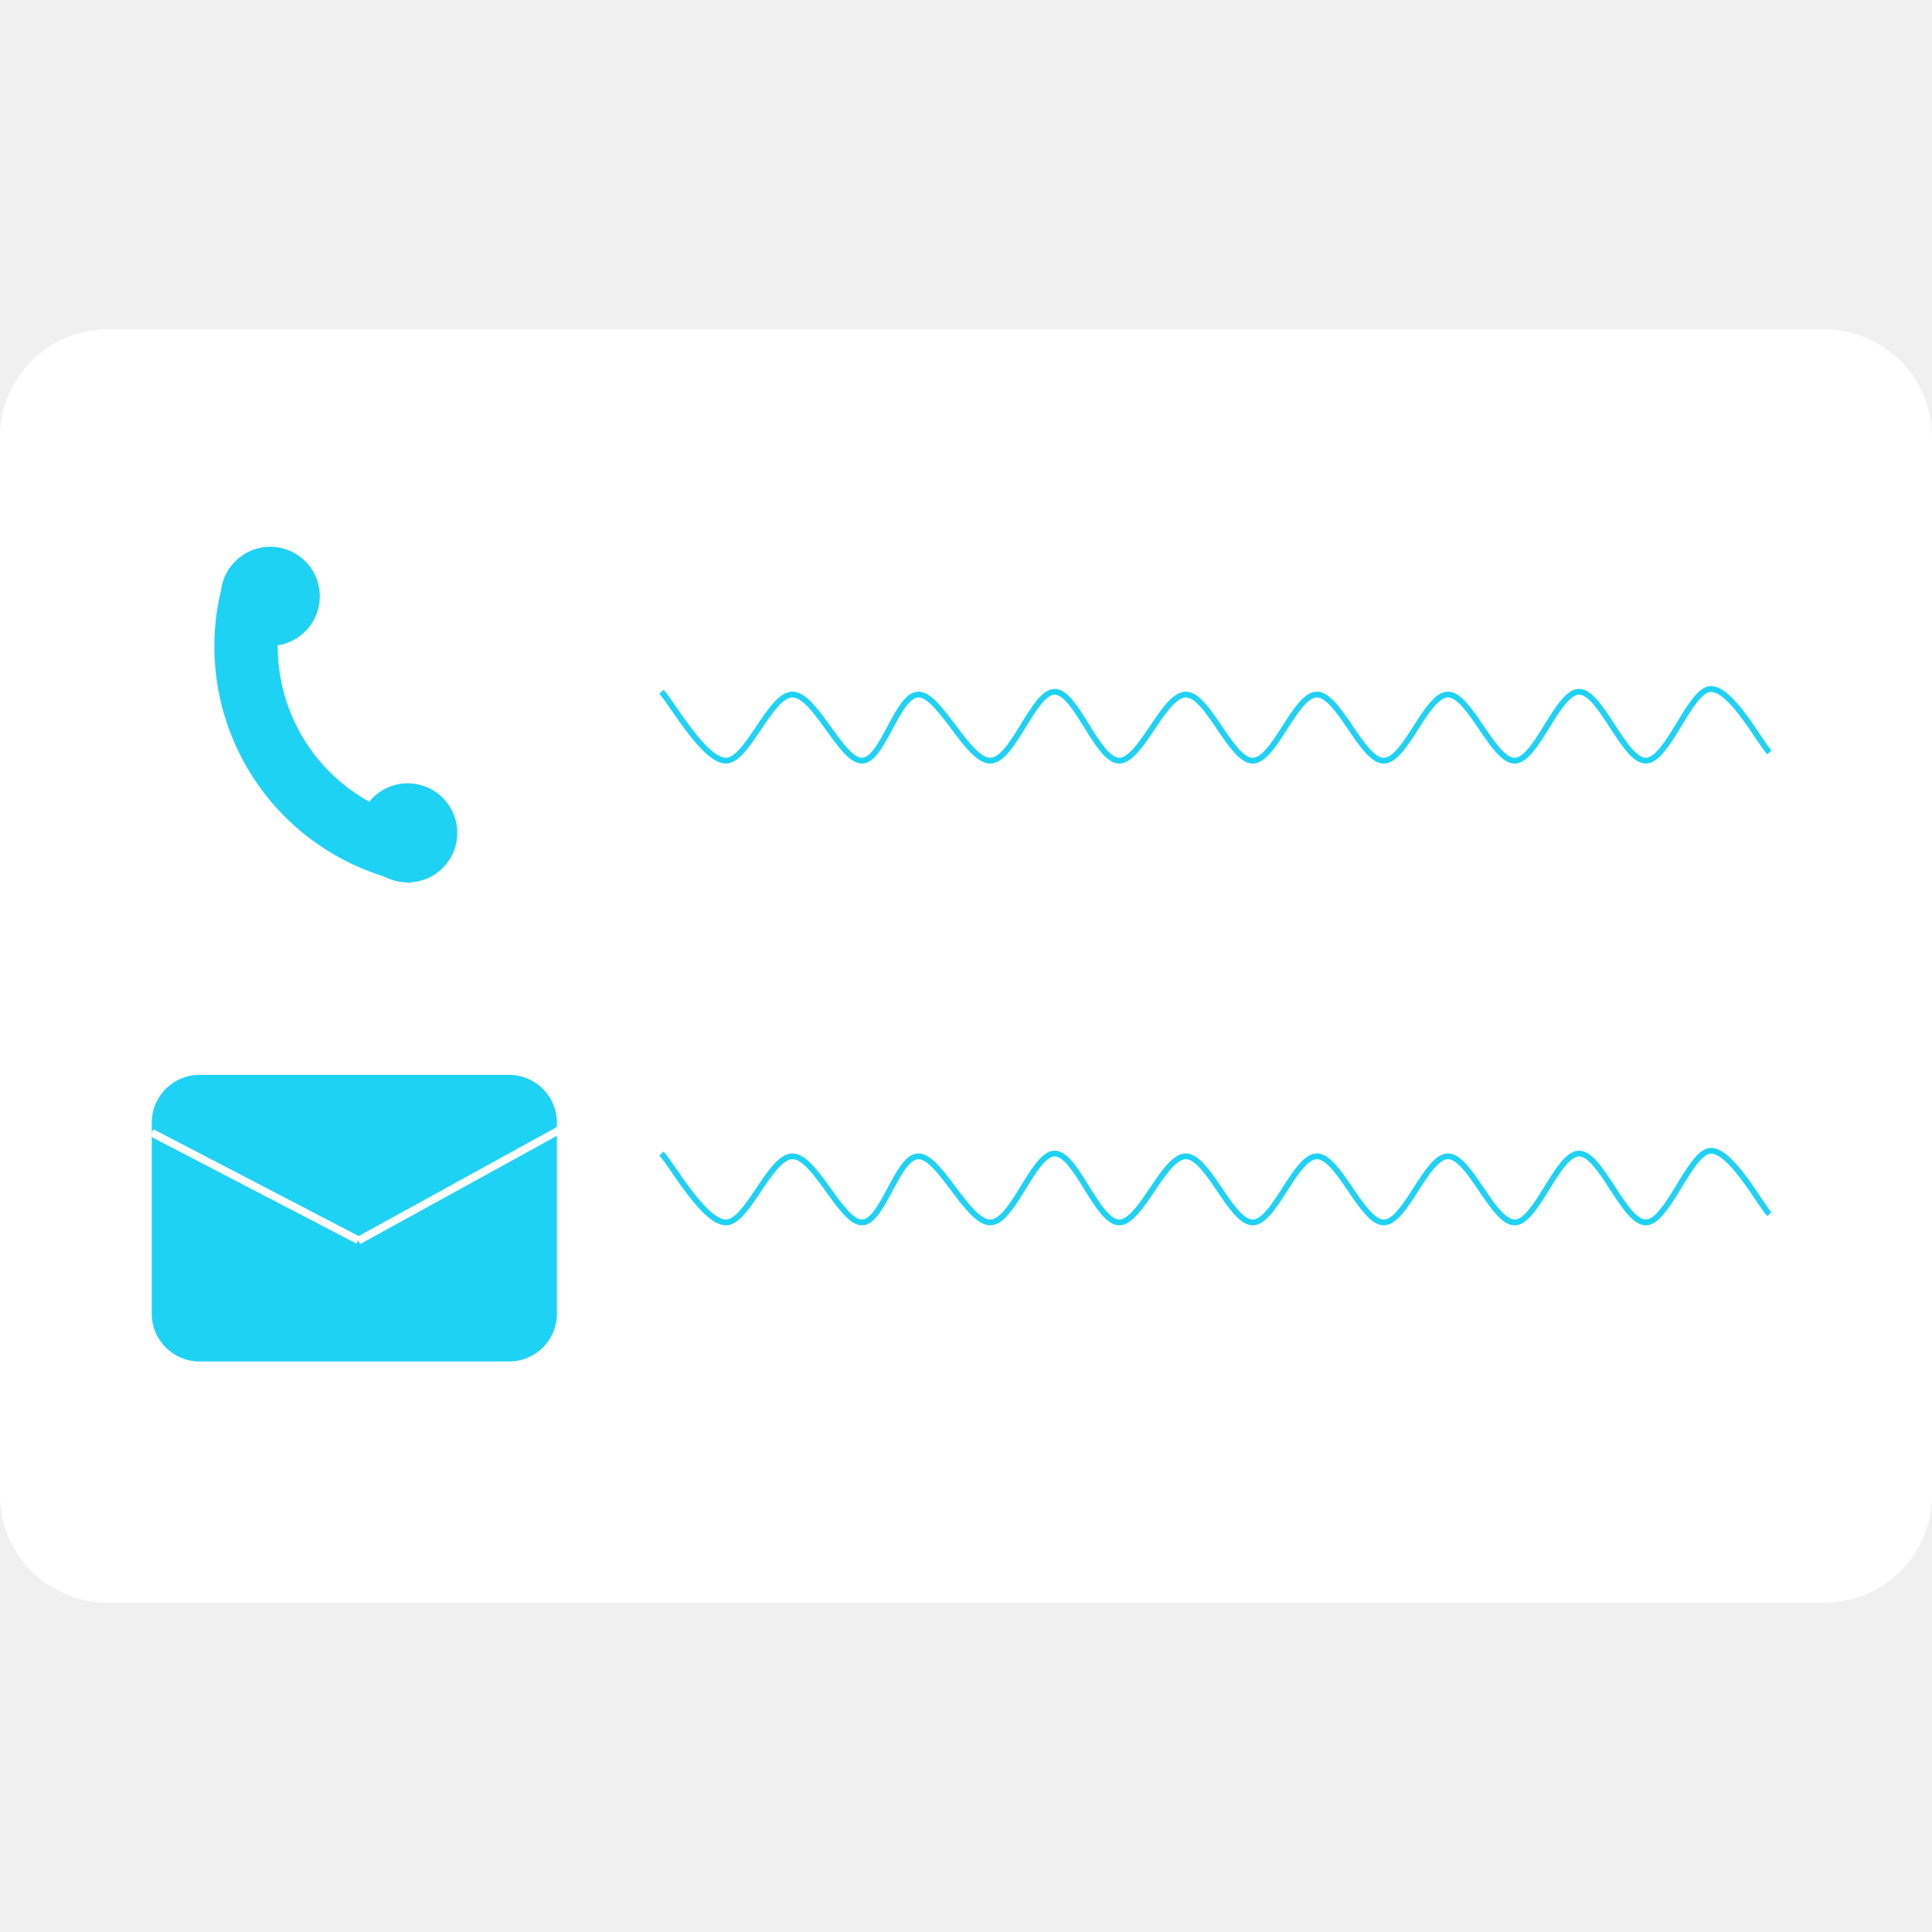
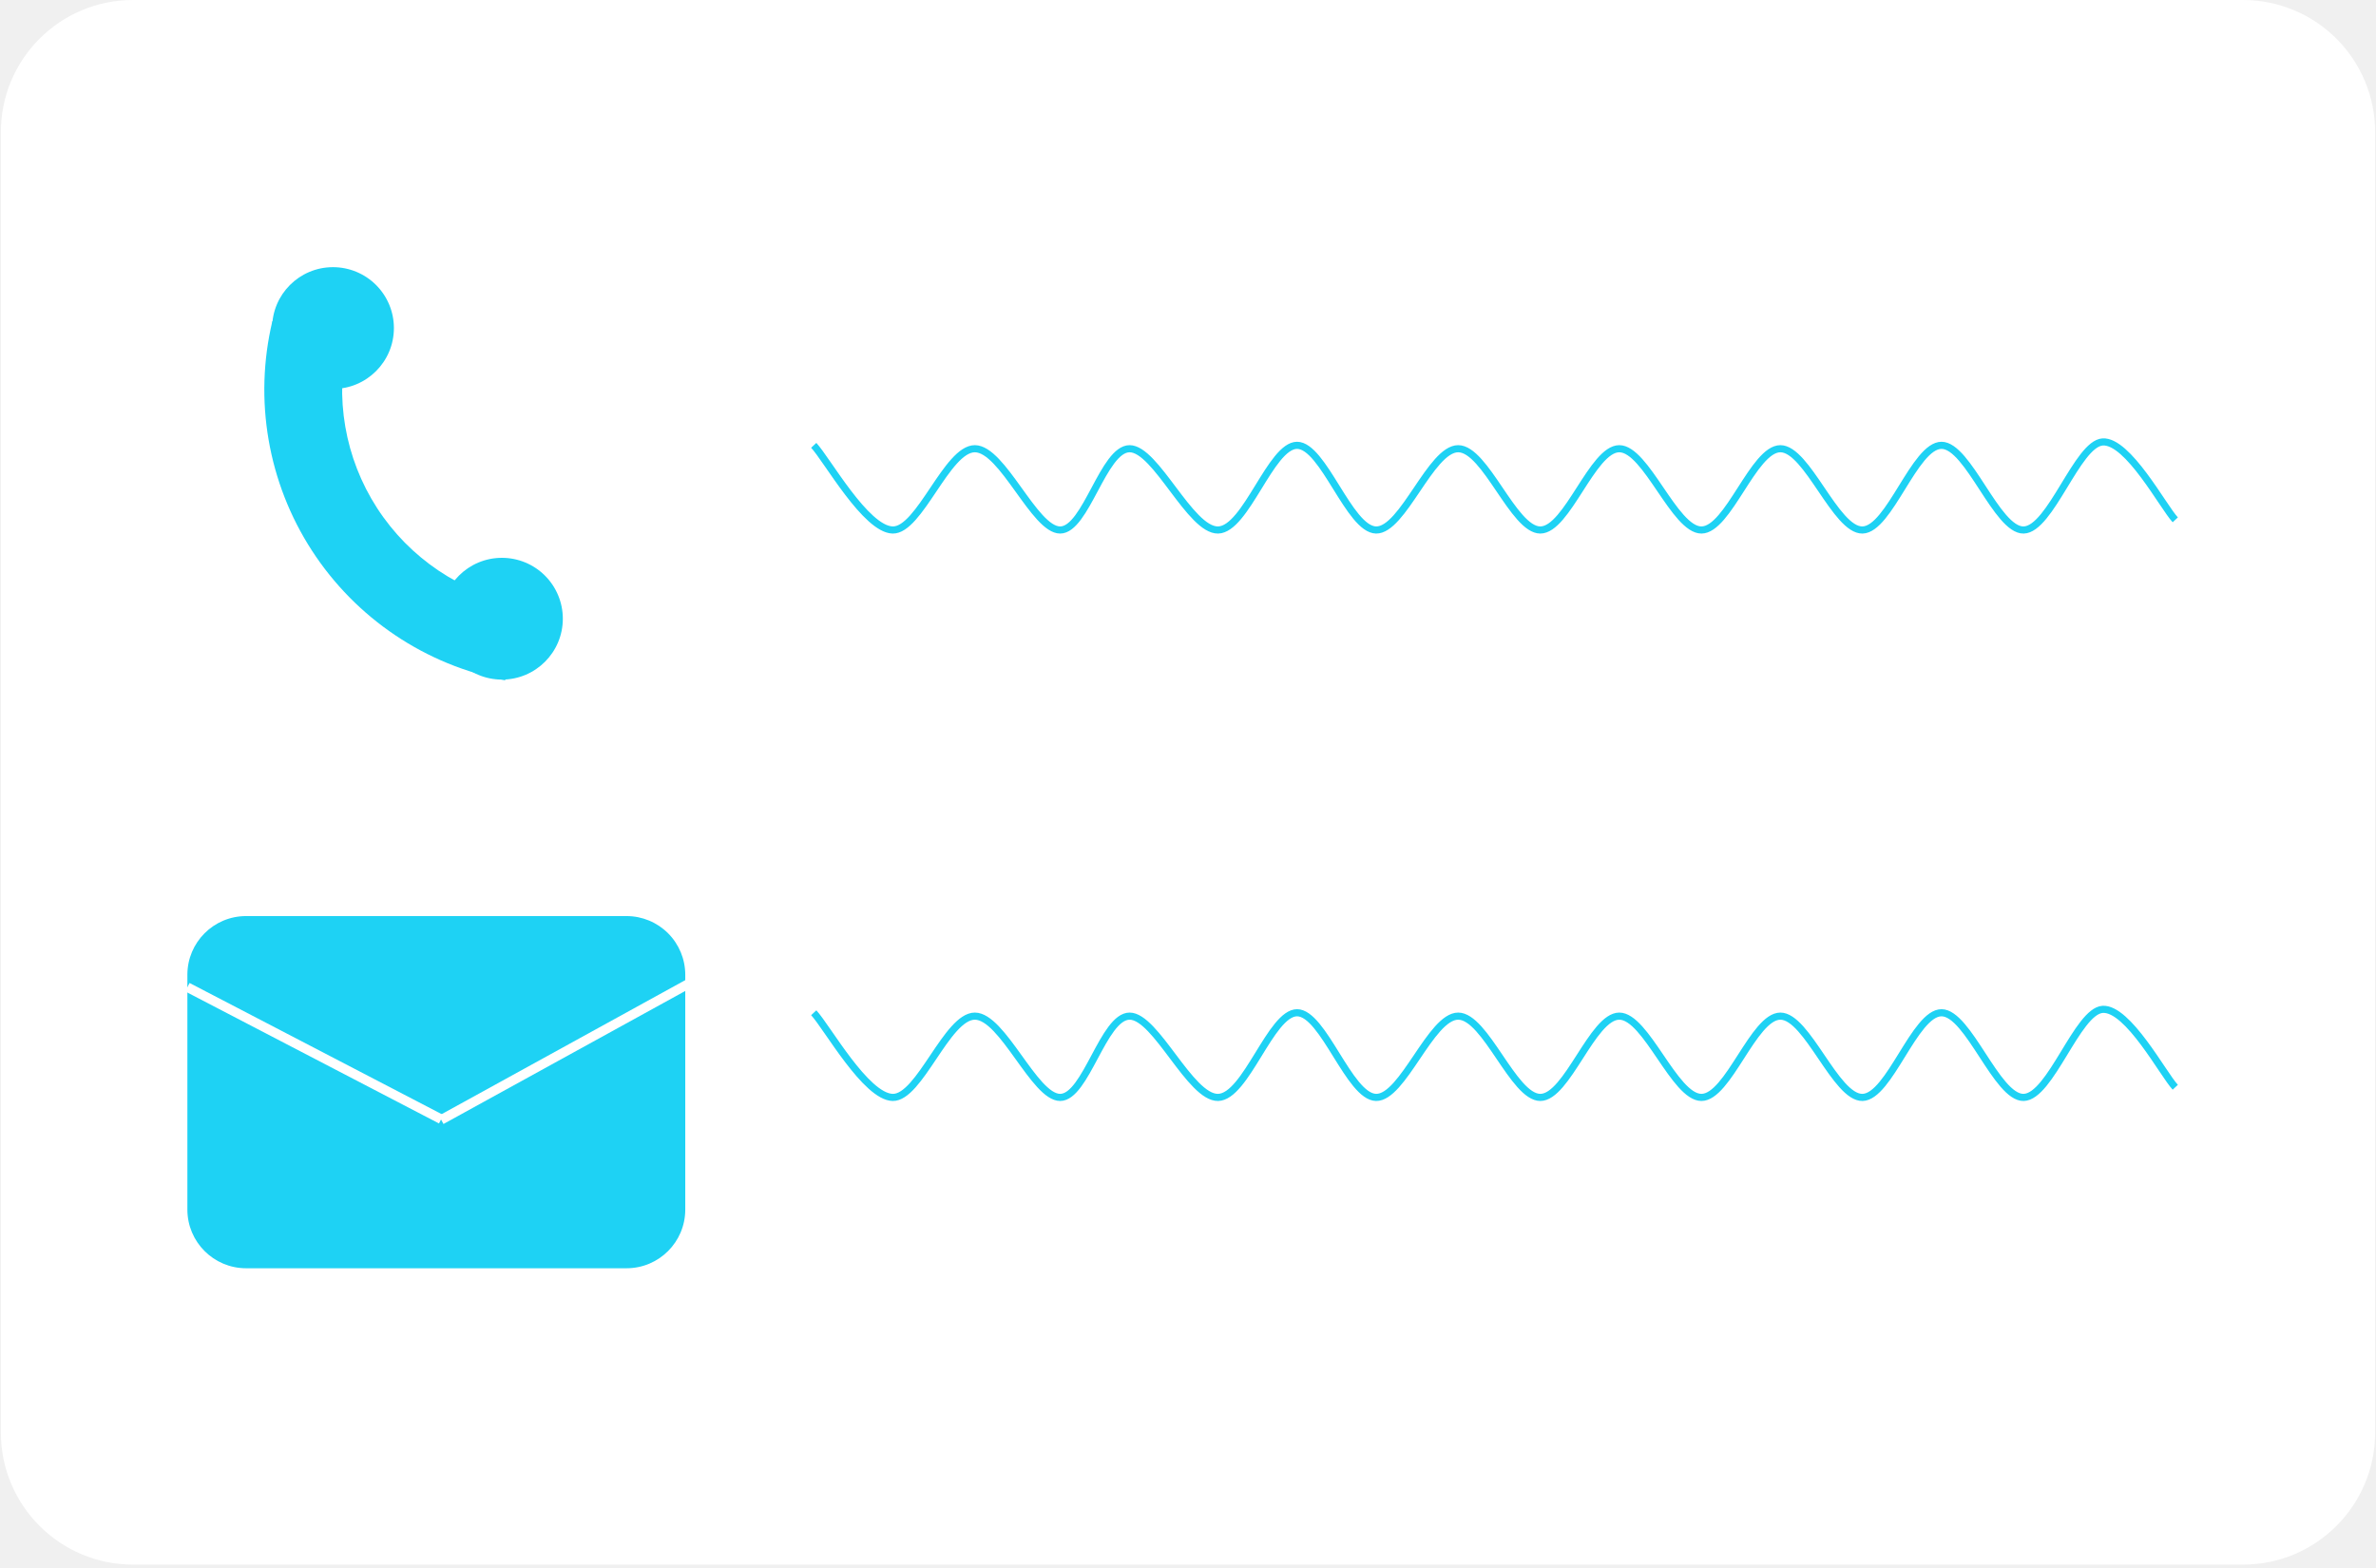
- <svg xmlns="http://www.w3.org/2000/svg" version="1.1" viewBox="0.0 0.0 1000.0 1000.0" fill="none" stroke="none" stroke-linecap="square" stroke-miterlimit="10">
+ <svg xmlns="http://www.w3.org/2000/svg" version="1.1" viewBox="0.0 0.0 1000.0 660.486" fill="none" stroke="none" stroke-linecap="square" stroke-miterlimit="10" width="100px" height="66px">
  <clipPath id="p.0">
-     <path d="m0 0l1000.0 0l0 1000.0l-1000.0 0l0 -1000.0z" clip-rule="nonzero" />
+     <path d="m0 0l1000.0 0l0 660.486l-1000.0 0l0 -660.486z" clip-rule="nonzero" />
  </clipPath>
  <g clip-path="url(#p.0)">
-     <path fill="#000000" fill-opacity="0.0" d="m0 0l1000.0 0l0 1000.0l-1000.0 0z" fill-rule="evenodd" />
-     <path fill="#ffffff" d="m0 226.103l0 0c0 -30.724 24.907 -55.631 55.631 -55.631l888.738 0c14.754 0 28.904 5.861 39.337 16.294c10.433 10.433 16.294 24.583 16.294 39.337l0 547.793c0 30.724 -24.907 55.631 -55.631 55.631l-888.738 0c-30.724 0 -55.631 -24.907 -55.631 -55.631z" fill-rule="evenodd" />
-     <path fill="#1ed2f4" d="m212.39 457.036l0 0c-33.457 -6.332 -62.866 -26.081 -81.387 -54.654c-18.521 -28.574 -24.541 -63.483 -16.66 -96.609l31.884 7.586l0 0c-5.808 24.413 -1.372 50.14 12.277 71.197c13.649 21.058 35.322 35.612 59.979 40.278z" fill-rule="evenodd" />
-     <path fill="#1ed2f4" d="m114.249 308.654l0 0c0 -14.162 11.481 -25.643 25.643 -25.643l0 0c6.801 0 13.324 2.702 18.133 7.511c4.809 4.809 7.511 11.332 7.511 18.133l0 0c0 14.163 -11.481 25.643 -25.643 25.643l0 0c-14.162 0 -25.643 -11.481 -25.643 -25.643z" fill-rule="evenodd" />
-     <path fill="#1ed2f4" d="m185.401 431.088l0 0c0 -14.162 11.481 -25.643 25.643 -25.643l0 0c6.801 0 13.324 2.702 18.133 7.511c4.809 4.809 7.511 11.332 7.511 18.133l0 0c0 14.163 -11.481 25.643 -25.643 25.643l0 0c-14.162 0 -25.643 -11.481 -25.643 -25.643z" fill-rule="evenodd" />
-     <path fill="#000000" fill-opacity="0.0" d="m342.367 358.058c5.544 5.944 21.954 35.426 33.264 35.664c11.309 0.238 22.84 -34.236 34.593 -34.236c11.753 0 25.059 34.236 35.925 34.236c10.866 0 18.184 -34.236 29.271 -34.236c11.088 0 25.501 34.474 37.254 34.236c11.753 -0.238 22.176 -35.664 33.264 -35.664c11.088 0 21.954 35.426 33.264 35.664c11.31 0.238 23.062 -34.236 34.593 -34.236c11.531 0 23.284 34.236 34.593 34.236c11.309 0 21.954 -34.236 33.264 -34.236c11.309 0 23.284 34.236 34.593 34.236c11.31 0 21.954 -34.236 33.264 -34.236c11.31 0 23.284 34.474 34.593 34.236c11.31 -0.238 21.954 -35.664 33.264 -35.664c11.31 0 23.284 35.902 34.593 35.664c11.31 -0.238 22.62 -36.376 33.264 -37.089c10.644 -0.713 25.5 27.343 30.6 32.811" fill-rule="evenodd" />
-     <path stroke="#1ed2f4" stroke-width="3.0" stroke-linejoin="round" stroke-linecap="butt" d="m342.367 358.058c5.544 5.944 21.954 35.426 33.264 35.664c11.309 0.238 22.84 -34.236 34.593 -34.236c11.753 0 25.059 34.236 35.925 34.236c10.866 0 18.184 -34.236 29.271 -34.236c11.088 0 25.501 34.474 37.254 34.236c11.753 -0.238 22.176 -35.664 33.264 -35.664c11.088 0 21.954 35.426 33.264 35.664c11.31 0.238 23.062 -34.236 34.593 -34.236c11.531 0 23.284 34.236 34.593 34.236c11.309 0 21.954 -34.236 33.264 -34.236c11.309 0 23.284 34.236 34.593 34.236c11.31 0 21.954 -34.236 33.264 -34.236c11.31 0 23.284 34.474 34.593 34.236c11.31 -0.238 21.954 -35.664 33.264 -35.664c11.31 0 23.284 35.902 34.593 35.664c11.31 -0.238 22.62 -36.376 33.264 -37.089c10.644 -0.713 25.5 27.343 30.6 32.811" fill-rule="evenodd" />
-     <path fill="#1ed2f4" d="m78.554 581.074l0 0c0 -13.655 11.07 -24.725 24.725 -24.725l160.251 0c6.557 0 12.846 2.605 17.483 7.242c4.637 4.637 7.242 10.926 7.242 17.483l0 98.897c0 13.655 -11.07 24.725 -24.725 24.725l-160.251 0c-13.655 0 -24.725 -11.07 -24.725 -24.725z" fill-rule="evenodd" />
-     <path fill="#000000" fill-opacity="0.0" d="m78.554 586.304l106.898 55.622" fill-rule="evenodd" />
-     <path stroke="#ffffff" stroke-width="4.0" stroke-linejoin="round" stroke-linecap="butt" d="m78.554 586.304l106.898 55.622" fill-rule="evenodd" />
-     <path fill="#000000" fill-opacity="0.0" d="m289.585 584.879l-104.126 57.291" fill-rule="evenodd" />
-     <path stroke="#ffffff" stroke-width="4.0" stroke-linejoin="round" stroke-linecap="butt" d="m289.585 584.879l-104.126 57.291" fill-rule="evenodd" />
-     <path fill="#000000" fill-opacity="0.0" d="m342.367 597.071c5.544 5.944 21.954 35.426 33.264 35.664c11.309 0.238 22.84 -34.236 34.593 -34.236c11.753 0 25.059 34.236 35.925 34.236c10.866 0 18.184 -34.236 29.271 -34.236c11.088 0 25.501 34.474 37.254 34.236c11.753 -0.238 22.176 -35.664 33.264 -35.664c11.088 0 21.954 35.426 33.264 35.664c11.31 0.238 23.062 -34.236 34.593 -34.236c11.531 0 23.284 34.236 34.593 34.236c11.309 0 21.954 -34.236 33.264 -34.236c11.309 0 23.284 34.236 34.593 34.236c11.31 0 21.954 -34.236 33.264 -34.236c11.31 0 23.284 34.474 34.593 34.236c11.31 -0.238 21.954 -35.664 33.264 -35.664c11.31 0 23.284 35.902 34.593 35.664c11.31 -0.238 22.62 -36.376 33.264 -37.089c10.644 -0.713 25.5 27.342 30.6 32.811" fill-rule="evenodd" />
-     <path stroke="#1ed2f4" stroke-width="3.0" stroke-linejoin="round" stroke-linecap="butt" d="m342.367 597.071c5.544 5.944 21.954 35.426 33.264 35.664c11.309 0.238 22.84 -34.236 34.593 -34.236c11.753 0 25.059 34.236 35.925 34.236c10.866 0 18.184 -34.236 29.271 -34.236c11.088 0 25.501 34.474 37.254 34.236c11.753 -0.238 22.176 -35.664 33.264 -35.664c11.088 0 21.954 35.426 33.264 35.664c11.31 0.238 23.062 -34.236 34.593 -34.236c11.531 0 23.284 34.236 34.593 34.236c11.309 0 21.954 -34.236 33.264 -34.236c11.309 0 23.284 34.236 34.593 34.236c11.31 0 21.954 -34.236 33.264 -34.236c11.31 0 23.284 34.474 34.593 34.236c11.31 -0.238 21.954 -35.664 33.264 -35.664c11.31 0 23.284 35.902 34.593 35.664c11.31 -0.238 22.62 -36.376 33.264 -37.089c10.644 -0.713 25.5 27.342 30.6 32.811" fill-rule="evenodd" />
+     <path fill="#000000" fill-opacity="0.0" d="m0 0l1000.0 0l0 660.486l-1000.0 0z" fill-rule="evenodd" />
+     <path fill="#ffffff" d="m0 55.631l0 0c0 -30.724 24.907 -55.631 55.631 -55.631l888.738 0c14.754 0 28.904 5.861 39.337 16.294c10.433 10.433 16.294 24.583 16.294 39.337l0 547.793c0 30.724 -24.907 55.631 -55.631 55.631l-888.738 0c-30.724 0 -55.631 -24.907 -55.631 -55.631z" fill-rule="evenodd" />
+     <path fill="#1ed2f4" d="m212.39 286.564l0 0c-33.457 -6.332 -62.866 -26.081 -81.387 -54.654c-18.521 -28.574 -24.541 -63.483 -16.66 -96.609l31.884 7.586l0 0c-5.808 24.413 -1.372 50.14 12.277 71.197c13.649 21.058 35.322 35.612 59.979 40.278z" fill-rule="evenodd" />
+     <path fill="#1ed2f4" d="m114.249 138.181l0 0c0 -14.162 11.481 -25.643 25.643 -25.643l0 0c6.801 0 13.324 2.702 18.133 7.511c4.809 4.809 7.511 11.332 7.511 18.133l0 0c0 14.162 -11.481 25.643 -25.643 25.643l0 0c-14.162 0 -25.643 -11.481 -25.643 -25.643z" fill-rule="evenodd" />
+     <path fill="#1ed2f4" d="m185.401 260.616l0 0c0 -14.162 11.481 -25.643 25.643 -25.643l0 0c6.801 0 13.324 2.702 18.133 7.511c4.809 4.809 7.511 11.332 7.511 18.133l0 0c0 14.163 -11.481 25.643 -25.643 25.643l0 0c-14.162 0 -25.643 -11.481 -25.643 -25.643z" fill-rule="evenodd" />
+     <path fill="#000000" fill-opacity="0.0" d="m342.367 187.585c5.544 5.944 21.954 35.426 33.264 35.664c11.309 0.238 22.84 -34.236 34.593 -34.236c11.753 0 25.059 34.236 35.925 34.236c10.866 0 18.184 -34.236 29.271 -34.236c11.088 0 25.501 34.474 37.254 34.236c11.753 -0.238 22.176 -35.664 33.264 -35.664c11.088 0 21.954 35.426 33.264 35.664c11.31 0.238 23.062 -34.236 34.593 -34.236c11.531 0 23.284 34.236 34.593 34.236c11.309 0 21.954 -34.236 33.264 -34.236c11.309 0 23.284 34.236 34.593 34.236c11.31 0 21.954 -34.236 33.264 -34.236c11.31 0 23.284 34.474 34.593 34.236c11.31 -0.238 21.954 -35.664 33.264 -35.664c11.31 0 23.284 35.902 34.593 35.664c11.31 -0.238 22.62 -36.376 33.264 -37.089c10.644 -0.713 25.5 27.343 30.6 32.811" fill-rule="evenodd" />
+     <path stroke="#1ed2f4" stroke-width="3.0" stroke-linejoin="round" stroke-linecap="butt" d="m342.367 187.585c5.544 5.944 21.954 35.426 33.264 35.664c11.309 0.238 22.84 -34.236 34.593 -34.236c11.753 0 25.059 34.236 35.925 34.236c10.866 0 18.184 -34.236 29.271 -34.236c11.088 0 25.501 34.474 37.254 34.236c11.753 -0.238 22.176 -35.664 33.264 -35.664c11.088 0 21.954 35.426 33.264 35.664c11.31 0.238 23.062 -34.236 34.593 -34.236c11.531 0 23.284 34.236 34.593 34.236c11.309 0 21.954 -34.236 33.264 -34.236c11.309 0 23.284 34.236 34.593 34.236c11.31 0 21.954 -34.236 33.264 -34.236c11.31 0 23.284 34.474 34.593 34.236c11.31 -0.238 21.954 -35.664 33.264 -35.664c11.31 0 23.284 35.902 34.593 35.664c11.31 -0.238 22.62 -36.376 33.264 -37.089c10.644 -0.713 25.5 27.343 30.6 32.811" fill-rule="evenodd" />
+     <path fill="#1ed2f4" d="m78.554 410.602l0 0c0 -13.655 11.07 -24.725 24.725 -24.725l160.251 0c6.557 0 12.846 2.605 17.483 7.242c4.637 4.637 7.242 10.926 7.242 17.483l0 98.897c0 13.655 -11.07 24.725 -24.725 24.725l-160.251 0c-13.655 0 -24.725 -11.07 -24.725 -24.725z" fill-rule="evenodd" />
+     <path fill="#000000" fill-opacity="0.0" d="m78.554 415.832l106.898 55.622" fill-rule="evenodd" />
+     <path stroke="#ffffff" stroke-width="4.0" stroke-linejoin="round" stroke-linecap="butt" d="m78.554 415.832l106.898 55.622" fill-rule="evenodd" />
+     <path fill="#000000" fill-opacity="0.0" d="m289.585 414.407l-104.126 57.291" fill-rule="evenodd" />
+     <path stroke="#ffffff" stroke-width="4.0" stroke-linejoin="round" stroke-linecap="butt" d="m289.585 414.407l-104.126 57.291" fill-rule="evenodd" />
+     <path fill="#000000" fill-opacity="0.0" d="m342.367 426.598c5.544 5.944 21.954 35.426 33.264 35.664c11.309 0.238 22.84 -34.236 34.593 -34.236c11.753 0 25.059 34.236 35.925 34.236c10.866 0 18.184 -34.236 29.271 -34.236c11.088 0 25.501 34.474 37.254 34.236c11.753 -0.238 22.176 -35.664 33.264 -35.664c11.088 0 21.954 35.426 33.264 35.664c11.31 0.238 23.062 -34.236 34.593 -34.236c11.531 0 23.284 34.236 34.593 34.236c11.309 0 21.954 -34.236 33.264 -34.236c11.309 0 23.284 34.236 34.593 34.236c11.31 0 21.954 -34.236 33.264 -34.236c11.31 0 23.284 34.474 34.593 34.236c11.31 -0.238 21.954 -35.664 33.264 -35.664c11.31 0 23.284 35.902 34.593 35.664c11.31 -0.238 22.62 -36.376 33.264 -37.089c10.644 -0.713 25.5 27.343 30.6 32.811" fill-rule="evenodd" />
+     <path stroke="#1ed2f4" stroke-width="3.0" stroke-linejoin="round" stroke-linecap="butt" d="m342.367 426.598c5.544 5.944 21.954 35.426 33.264 35.664c11.309 0.238 22.84 -34.236 34.593 -34.236c11.753 0 25.059 34.236 35.925 34.236c10.866 0 18.184 -34.236 29.271 -34.236c11.088 0 25.501 34.474 37.254 34.236c11.753 -0.238 22.176 -35.664 33.264 -35.664c11.088 0 21.954 35.426 33.264 35.664c11.31 0.238 23.062 -34.236 34.593 -34.236c11.531 0 23.284 34.236 34.593 34.236c11.309 0 21.954 -34.236 33.264 -34.236c11.309 0 23.284 34.236 34.593 34.236c11.31 0 21.954 -34.236 33.264 -34.236c11.31 0 23.284 34.474 34.593 34.236c11.31 -0.238 21.954 -35.664 33.264 -35.664c11.31 0 23.284 35.902 34.593 35.664c11.31 -0.238 22.62 -36.376 33.264 -37.089c10.644 -0.713 25.5 27.343 30.6 32.811" fill-rule="evenodd" />
  </g>
</svg>
